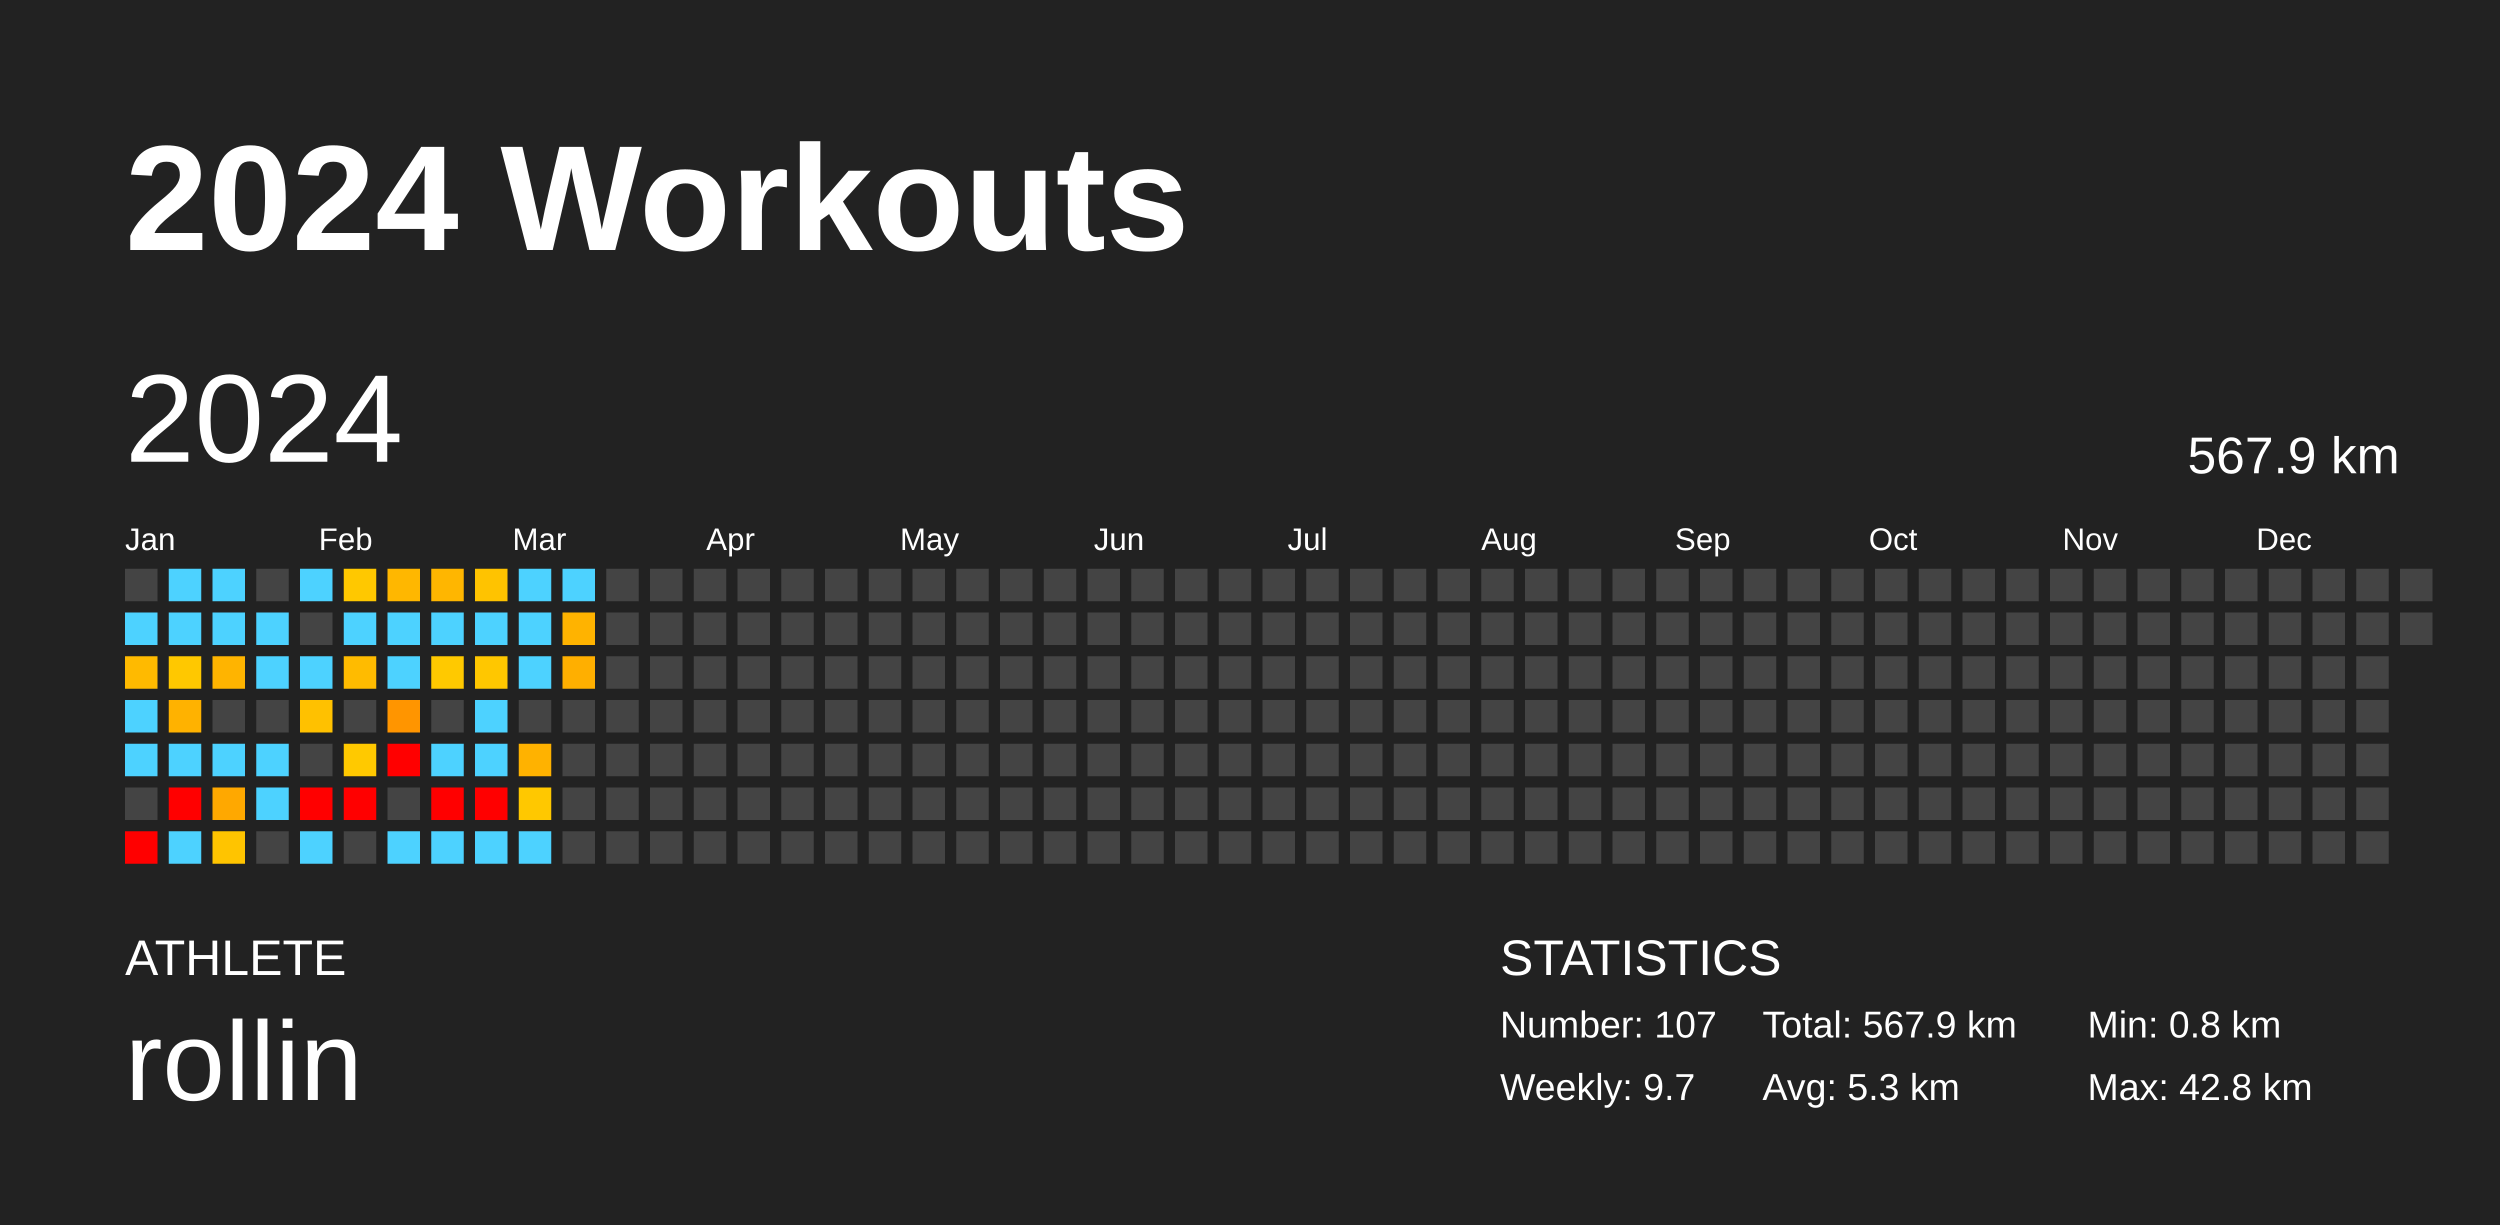
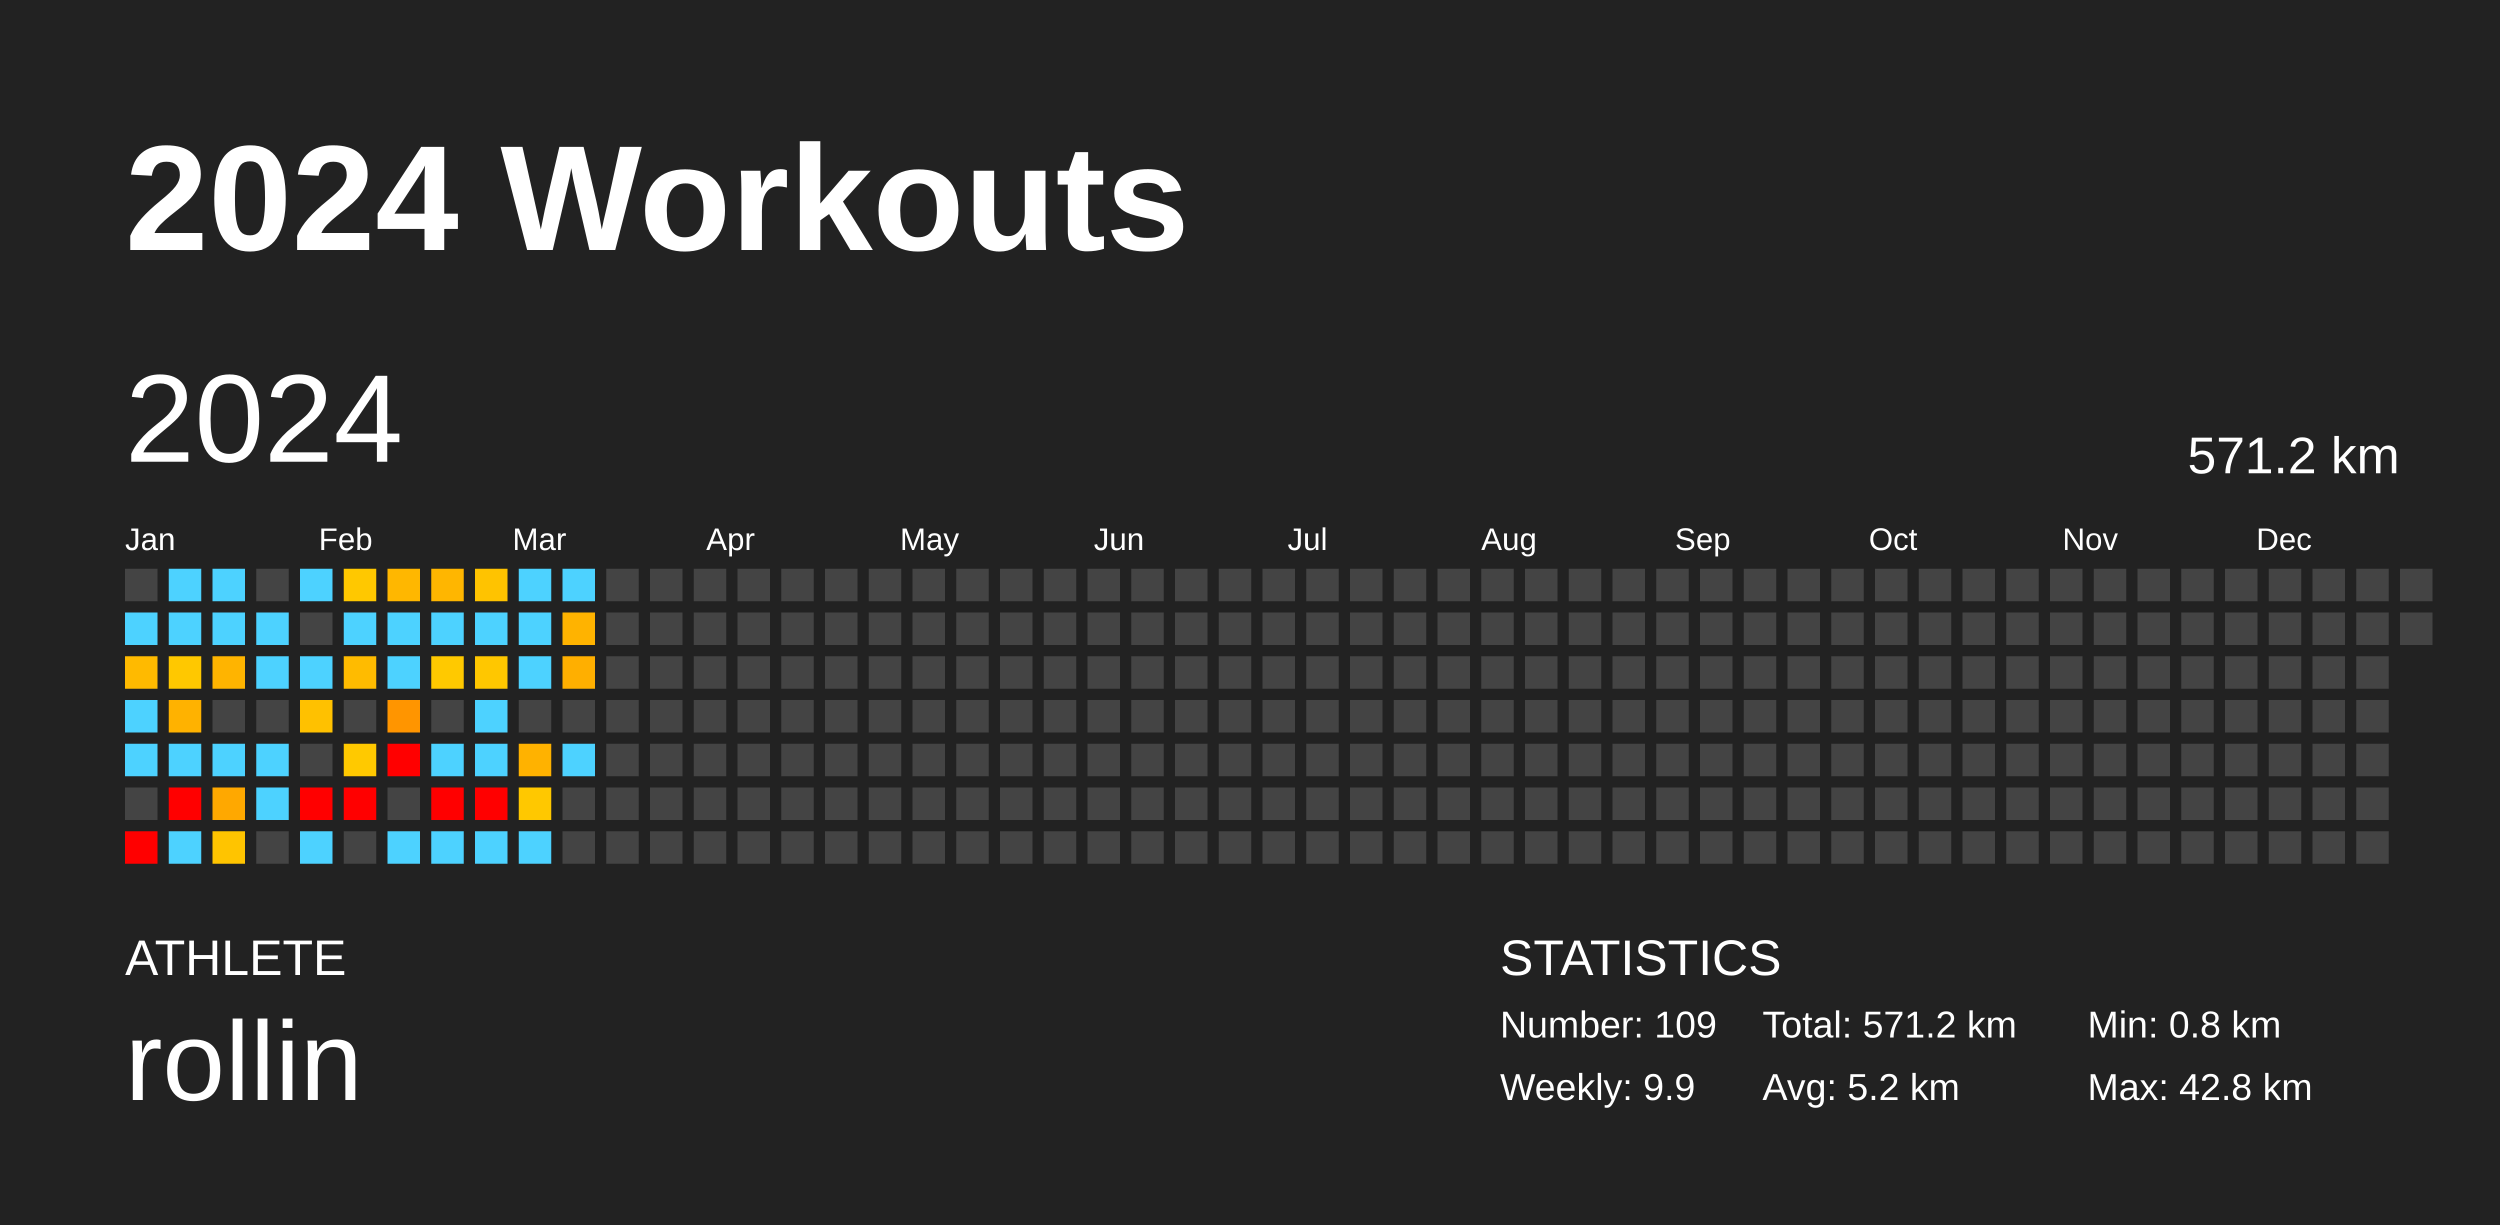
<svg xmlns="http://www.w3.org/2000/svg" baseProfile="full" height="98mm" version="1.1" viewBox="0,0,200,98" width="200mm">
  <defs />
  <rect fill="#222222" height="98" width="200" x="0" y="0" />
  <text fill="#FFFFFF" style="font-size:12px; font-family:Arial; font-weight:bold;" x="10" y="20">2024 Workouts</text>
  <text fill="#FFFFFF" style="font-size:4px; font-family:Arial" x="10" y="78">ATHLETE</text>
  <text fill="#FFFFFF" style="font-size:9px; font-family:Arial" x="10" y="88">rollin</text>
  <text fill="#FFFFFF" style="font-size:4px; font-family:Arial" x="120" y="78">STATISTICS</text>
-   <text fill="#FFFFFF" style="font-size:3px; font-family:Arial" x="120" y="83">Number: 107</text>
-   <text fill="#FFFFFF" style="font-size:3px; font-family:Arial" x="120" y="88">Weekly: 9.7</text>
-   <text fill="#FFFFFF" style="font-size:3px; font-family:Arial" x="141" y="83">Total: 567.9 km</text>
-   <text fill="#FFFFFF" style="font-size:3px; font-family:Arial" x="141" y="88">Avg: 5.3 km</text>
+   <text fill="#FFFFFF" style="font-size:3px; font-family:Arial" x="120" y="83">Number: 109</text>
+   <text fill="#FFFFFF" style="font-size:3px; font-family:Arial" x="120" y="88">Weekly: 9.9</text>
+   <text fill="#FFFFFF" style="font-size:3px; font-family:Arial" x="141" y="83">Total: 571.2 km</text>
+   <text fill="#FFFFFF" style="font-size:3px; font-family:Arial" x="141" y="88">Avg: 5.2 km</text>
  <text fill="#FFFFFF" style="font-size:3px; font-family:Arial" x="167" y="83">Min: 0.8 km</text>
  <text fill="#FFFFFF" style="font-size:3px; font-family:Arial" x="167" y="88">Max: 42.8 km</text>
  <text dominant-baseline="hanging" fill="#FFFFFF" style="font-size:10.0px; font-family:Arial;" x="10" y="30">2024</text>
-   <text dominant-baseline="hanging" fill="#FFFFFF" style="font-size:4.125px; font-family:Arial;" x="175" y="35">567.9 km</text>
+   <text dominant-baseline="hanging" fill="#FFFFFF" style="font-size:4.125px; font-family:Arial;" x="175" y="35">571.2 km</text>
  <text fill="#FFFFFF" style="font-size:2.5px; font-family:Arial" x="10.0" y="44">Jan</text>
  <text fill="#FFFFFF" style="font-size:2.5px; font-family:Arial" x="25.5" y="44">Feb</text>
  <text fill="#FFFFFF" style="font-size:2.5px; font-family:Arial" x="41.0" y="44">Mar</text>
  <text fill="#FFFFFF" style="font-size:2.5px; font-family:Arial" x="56.5" y="44">Apr</text>
  <text fill="#FFFFFF" style="font-size:2.5px; font-family:Arial" x="72.0" y="44">May</text>
  <text fill="#FFFFFF" style="font-size:2.5px; font-family:Arial" x="87.5" y="44">Jun</text>
  <text fill="#FFFFFF" style="font-size:2.5px; font-family:Arial" x="103.0" y="44">Jul</text>
  <text fill="#FFFFFF" style="font-size:2.5px; font-family:Arial" x="118.5" y="44">Aug</text>
  <text fill="#FFFFFF" style="font-size:2.5px; font-family:Arial" x="134.0" y="44">Sep</text>
  <text fill="#FFFFFF" style="font-size:2.5px; font-family:Arial" x="149.5" y="44">Oct</text>
  <text fill="#FFFFFF" style="font-size:2.5px; font-family:Arial" x="165.0" y="44">Nov</text>
  <text fill="#FFFFFF" style="font-size:2.5px; font-family:Arial" x="180.5" y="44">Dec</text>
  <rect fill="#444444" height="2.6" width="2.6" x="10.0" y="45.5" />
  <rect fill="#4dd2ff" height="2.6" width="2.6" x="10.0" y="49.0" />
  <rect fill="#ffba00" height="2.6" width="2.6" x="10.0" y="52.5" />
  <rect fill="#4dd2ff" height="2.6" width="2.6" x="10.0" y="56.0" />
  <rect fill="#4dd2ff" height="2.6" width="2.6" x="10.0" y="59.5" />
  <rect fill="#444444" height="2.6" width="2.6" x="10.0" y="63.0" />
  <rect fill="red" height="2.6" width="2.6" x="10.0" y="66.5" />
  <rect fill="#4dd2ff" height="2.6" width="2.6" x="13.5" y="45.5" />
  <rect fill="#4dd2ff" height="2.6" width="2.6" x="13.5" y="49.0" />
  <rect fill="#ffc800" height="2.6" width="2.6" x="13.5" y="52.5" />
  <rect fill="#ffb200" height="2.6" width="2.6" x="13.5" y="56.0" />
  <rect fill="#4dd2ff" height="2.6" width="2.6" x="13.5" y="59.5" />
  <rect fill="red" height="2.6" width="2.6" x="13.5" y="63.0" />
  <rect fill="#4dd2ff" height="2.6" width="2.6" x="13.5" y="66.5" />
  <rect fill="#4dd2ff" height="2.6" width="2.6" x="17.0" y="45.5" />
  <rect fill="#4dd2ff" height="2.6" width="2.6" x="17.0" y="49.0" />
  <rect fill="#ffb400" height="2.6" width="2.6" x="17.0" y="52.5" />
  <rect fill="#444444" height="2.6" width="2.6" x="17.0" y="56.0" />
  <rect fill="#4dd2ff" height="2.6" width="2.6" x="17.0" y="59.5" />
  <rect fill="#ffa800" height="2.6" width="2.6" x="17.0" y="63.0" />
  <rect fill="#ffc400" height="2.6" width="2.6" x="17.0" y="66.5" />
  <rect fill="#444444" height="2.6" width="2.6" x="20.5" y="45.5" />
  <rect fill="#4dd2ff" height="2.6" width="2.6" x="20.5" y="49.0" />
  <rect fill="#4dd2ff" height="2.6" width="2.6" x="20.5" y="52.5" />
  <rect fill="#444444" height="2.6" width="2.6" x="20.5" y="56.0" />
  <rect fill="#4dd2ff" height="2.6" width="2.6" x="20.5" y="59.5" />
  <rect fill="#4dd2ff" height="2.6" width="2.6" x="20.5" y="63.0" />
  <rect fill="#444444" height="2.6" width="2.6" x="20.5" y="66.5" />
  <rect fill="#4dd2ff" height="2.6" width="2.6" x="24.0" y="45.5" />
  <rect fill="#444444" height="2.6" width="2.6" x="24.0" y="49.0" />
  <rect fill="#4dd2ff" height="2.6" width="2.6" x="24.0" y="52.5" />
  <rect fill="#ffc100" height="2.6" width="2.6" x="24.0" y="56.0" />
  <rect fill="#444444" height="2.6" width="2.6" x="24.0" y="59.5" />
  <rect fill="red" height="2.6" width="2.6" x="24.0" y="63.0" />
  <rect fill="#4dd2ff" height="2.6" width="2.6" x="24.0" y="66.5" />
  <rect fill="#ffc800" height="2.6" width="2.6" x="27.5" y="45.5" />
  <rect fill="#4dd2ff" height="2.6" width="2.6" x="27.5" y="49.0" />
  <rect fill="#ffbb00" height="2.6" width="2.6" x="27.5" y="52.5" />
  <rect fill="#444444" height="2.6" width="2.6" x="27.5" y="56.0" />
  <rect fill="#ffc900" height="2.6" width="2.6" x="27.5" y="59.5" />
  <rect fill="red" height="2.6" width="2.6" x="27.5" y="63.0" />
  <rect fill="#444444" height="2.6" width="2.6" x="27.5" y="66.5" />
  <rect fill="#ffb700" height="2.6" width="2.6" x="31.0" y="45.5" />
  <rect fill="#4dd2ff" height="2.6" width="2.6" x="31.0" y="49.0" />
  <rect fill="#4dd2ff" height="2.6" width="2.6" x="31.0" y="52.5" />
  <rect fill="#ff9500" height="2.6" width="2.6" x="31.0" y="56.0" />
  <rect fill="red" height="2.6" width="2.6" x="31.0" y="59.5" />
  <rect fill="#444444" height="2.6" width="2.6" x="31.0" y="63.0" />
  <rect fill="#4dd2ff" height="2.6" width="2.6" x="31.0" y="66.5" />
  <rect fill="#ffb600" height="2.6" width="2.6" x="34.5" y="45.5" />
  <rect fill="#4dd2ff" height="2.6" width="2.6" x="34.5" y="49.0" />
  <rect fill="#ffc900" height="2.6" width="2.6" x="34.5" y="52.5" />
  <rect fill="#444444" height="2.6" width="2.6" x="34.5" y="56.0" />
  <rect fill="#4dd2ff" height="2.6" width="2.6" x="34.5" y="59.5" />
  <rect fill="red" height="2.6" width="2.6" x="34.5" y="63.0" />
  <rect fill="#4dd2ff" height="2.6" width="2.6" x="34.5" y="66.5" />
  <rect fill="#ffc300" height="2.6" width="2.6" x="38.0" y="45.5" />
  <rect fill="#4dd2ff" height="2.6" width="2.6" x="38.0" y="49.0" />
  <rect fill="#ffc700" height="2.6" width="2.6" x="38.0" y="52.5" />
  <rect fill="#4dd2ff" height="2.6" width="2.6" x="38.0" y="56.0" />
  <rect fill="#4dd2ff" height="2.6" width="2.6" x="38.0" y="59.5" />
  <rect fill="red" height="2.6" width="2.6" x="38.0" y="63.0" />
  <rect fill="#4dd2ff" height="2.6" width="2.6" x="38.0" y="66.5" />
  <rect fill="#4dd2ff" height="2.6" width="2.6" x="41.5" y="45.5" />
  <rect fill="#4dd2ff" height="2.6" width="2.6" x="41.5" y="49.0" />
  <rect fill="#4dd2ff" height="2.6" width="2.6" x="41.5" y="52.5" />
  <rect fill="#444444" height="2.6" width="2.6" x="41.5" y="56.0" />
  <rect fill="#ffb200" height="2.6" width="2.6" x="41.5" y="59.5" />
  <rect fill="#ffc800" height="2.6" width="2.6" x="41.5" y="63.0" />
  <rect fill="#4dd2ff" height="2.6" width="2.6" x="41.5" y="66.5" />
  <rect fill="#4dd2ff" height="2.6" width="2.6" x="45.0" y="45.5" />
  <rect fill="#ffb300" height="2.6" width="2.6" x="45.0" y="49.0" />
  <rect fill="#ffaf00" height="2.6" width="2.6" x="45.0" y="52.5" />
  <rect fill="#444444" height="2.6" width="2.6" x="45.0" y="56.0" />
-   <rect fill="#444444" height="2.6" width="2.6" x="45.0" y="59.5" />
+   <rect fill="#4dd2ff" height="2.6" width="2.6" x="45.0" y="59.5" />
  <rect fill="#444444" height="2.6" width="2.6" x="45.0" y="63.0" />
  <rect fill="#444444" height="2.6" width="2.6" x="45.0" y="66.5" />
  <rect fill="#444444" height="2.6" width="2.6" x="48.5" y="45.5" />
  <rect fill="#444444" height="2.6" width="2.6" x="48.5" y="49.0" />
  <rect fill="#444444" height="2.6" width="2.6" x="48.5" y="52.5" />
  <rect fill="#444444" height="2.6" width="2.6" x="48.5" y="56.0" />
  <rect fill="#444444" height="2.6" width="2.6" x="48.5" y="59.5" />
  <rect fill="#444444" height="2.6" width="2.6" x="48.5" y="63.0" />
  <rect fill="#444444" height="2.6" width="2.6" x="48.5" y="66.5" />
  <rect fill="#444444" height="2.6" width="2.6" x="52.0" y="45.5" />
  <rect fill="#444444" height="2.6" width="2.6" x="52.0" y="49.0" />
  <rect fill="#444444" height="2.6" width="2.6" x="52.0" y="52.5" />
  <rect fill="#444444" height="2.6" width="2.6" x="52.0" y="56.0" />
  <rect fill="#444444" height="2.6" width="2.6" x="52.0" y="59.5" />
  <rect fill="#444444" height="2.6" width="2.6" x="52.0" y="63.0" />
  <rect fill="#444444" height="2.6" width="2.6" x="52.0" y="66.5" />
  <rect fill="#444444" height="2.6" width="2.6" x="55.5" y="45.5" />
  <rect fill="#444444" height="2.6" width="2.6" x="55.5" y="49.0" />
  <rect fill="#444444" height="2.6" width="2.6" x="55.5" y="52.5" />
  <rect fill="#444444" height="2.6" width="2.6" x="55.5" y="56.0" />
  <rect fill="#444444" height="2.6" width="2.6" x="55.5" y="59.5" />
  <rect fill="#444444" height="2.6" width="2.6" x="55.5" y="63.0" />
  <rect fill="#444444" height="2.6" width="2.6" x="55.5" y="66.5" />
  <rect fill="#444444" height="2.6" width="2.6" x="59.0" y="45.5" />
  <rect fill="#444444" height="2.6" width="2.6" x="59.0" y="49.0" />
  <rect fill="#444444" height="2.6" width="2.6" x="59.0" y="52.5" />
  <rect fill="#444444" height="2.6" width="2.6" x="59.0" y="56.0" />
  <rect fill="#444444" height="2.6" width="2.6" x="59.0" y="59.5" />
  <rect fill="#444444" height="2.6" width="2.6" x="59.0" y="63.0" />
  <rect fill="#444444" height="2.6" width="2.6" x="59.0" y="66.5" />
  <rect fill="#444444" height="2.6" width="2.6" x="62.5" y="45.5" />
  <rect fill="#444444" height="2.6" width="2.6" x="62.5" y="49.0" />
  <rect fill="#444444" height="2.6" width="2.6" x="62.5" y="52.5" />
  <rect fill="#444444" height="2.6" width="2.6" x="62.5" y="56.0" />
  <rect fill="#444444" height="2.6" width="2.6" x="62.5" y="59.5" />
  <rect fill="#444444" height="2.6" width="2.6" x="62.5" y="63.0" />
  <rect fill="#444444" height="2.6" width="2.6" x="62.5" y="66.5" />
  <rect fill="#444444" height="2.6" width="2.6" x="66.0" y="45.5" />
  <rect fill="#444444" height="2.6" width="2.6" x="66.0" y="49.0" />
  <rect fill="#444444" height="2.6" width="2.6" x="66.0" y="52.5" />
  <rect fill="#444444" height="2.6" width="2.6" x="66.0" y="56.0" />
  <rect fill="#444444" height="2.6" width="2.6" x="66.0" y="59.5" />
  <rect fill="#444444" height="2.6" width="2.6" x="66.0" y="63.0" />
  <rect fill="#444444" height="2.6" width="2.6" x="66.0" y="66.5" />
  <rect fill="#444444" height="2.6" width="2.6" x="69.5" y="45.5" />
  <rect fill="#444444" height="2.6" width="2.6" x="69.5" y="49.0" />
  <rect fill="#444444" height="2.6" width="2.6" x="69.5" y="52.5" />
  <rect fill="#444444" height="2.6" width="2.6" x="69.5" y="56.0" />
  <rect fill="#444444" height="2.6" width="2.6" x="69.5" y="59.5" />
  <rect fill="#444444" height="2.6" width="2.6" x="69.5" y="63.0" />
  <rect fill="#444444" height="2.6" width="2.6" x="69.5" y="66.5" />
  <rect fill="#444444" height="2.6" width="2.6" x="73.0" y="45.5" />
  <rect fill="#444444" height="2.6" width="2.6" x="73.0" y="49.0" />
  <rect fill="#444444" height="2.6" width="2.6" x="73.0" y="52.5" />
  <rect fill="#444444" height="2.6" width="2.6" x="73.0" y="56.0" />
  <rect fill="#444444" height="2.6" width="2.6" x="73.0" y="59.5" />
  <rect fill="#444444" height="2.6" width="2.6" x="73.0" y="63.0" />
  <rect fill="#444444" height="2.6" width="2.6" x="73.0" y="66.5" />
  <rect fill="#444444" height="2.6" width="2.6" x="76.5" y="45.5" />
  <rect fill="#444444" height="2.6" width="2.6" x="76.5" y="49.0" />
  <rect fill="#444444" height="2.6" width="2.6" x="76.5" y="52.5" />
  <rect fill="#444444" height="2.6" width="2.6" x="76.5" y="56.0" />
  <rect fill="#444444" height="2.6" width="2.6" x="76.5" y="59.5" />
  <rect fill="#444444" height="2.6" width="2.6" x="76.5" y="63.0" />
  <rect fill="#444444" height="2.6" width="2.6" x="76.5" y="66.5" />
  <rect fill="#444444" height="2.6" width="2.6" x="80.0" y="45.5" />
  <rect fill="#444444" height="2.6" width="2.6" x="80.0" y="49.0" />
  <rect fill="#444444" height="2.6" width="2.6" x="80.0" y="52.5" />
  <rect fill="#444444" height="2.6" width="2.6" x="80.0" y="56.0" />
  <rect fill="#444444" height="2.6" width="2.6" x="80.0" y="59.5" />
  <rect fill="#444444" height="2.6" width="2.6" x="80.0" y="63.0" />
  <rect fill="#444444" height="2.6" width="2.6" x="80.0" y="66.5" />
  <rect fill="#444444" height="2.6" width="2.6" x="83.5" y="45.5" />
  <rect fill="#444444" height="2.6" width="2.6" x="83.5" y="49.0" />
  <rect fill="#444444" height="2.6" width="2.6" x="83.5" y="52.5" />
  <rect fill="#444444" height="2.6" width="2.6" x="83.5" y="56.0" />
  <rect fill="#444444" height="2.6" width="2.6" x="83.5" y="59.5" />
  <rect fill="#444444" height="2.6" width="2.6" x="83.5" y="63.0" />
  <rect fill="#444444" height="2.6" width="2.6" x="83.5" y="66.5" />
  <rect fill="#444444" height="2.6" width="2.6" x="87.0" y="45.5" />
  <rect fill="#444444" height="2.6" width="2.6" x="87.0" y="49.0" />
  <rect fill="#444444" height="2.6" width="2.6" x="87.0" y="52.5" />
  <rect fill="#444444" height="2.6" width="2.6" x="87.0" y="56.0" />
  <rect fill="#444444" height="2.6" width="2.6" x="87.0" y="59.5" />
  <rect fill="#444444" height="2.6" width="2.6" x="87.0" y="63.0" />
  <rect fill="#444444" height="2.6" width="2.6" x="87.0" y="66.5" />
  <rect fill="#444444" height="2.6" width="2.6" x="90.5" y="45.5" />
  <rect fill="#444444" height="2.6" width="2.6" x="90.5" y="49.0" />
  <rect fill="#444444" height="2.6" width="2.6" x="90.5" y="52.5" />
  <rect fill="#444444" height="2.6" width="2.6" x="90.5" y="56.0" />
  <rect fill="#444444" height="2.6" width="2.6" x="90.5" y="59.5" />
  <rect fill="#444444" height="2.6" width="2.6" x="90.5" y="63.0" />
  <rect fill="#444444" height="2.6" width="2.6" x="90.5" y="66.5" />
  <rect fill="#444444" height="2.6" width="2.6" x="94.0" y="45.5" />
  <rect fill="#444444" height="2.6" width="2.6" x="94.0" y="49.0" />
  <rect fill="#444444" height="2.6" width="2.6" x="94.0" y="52.5" />
  <rect fill="#444444" height="2.6" width="2.6" x="94.0" y="56.0" />
  <rect fill="#444444" height="2.6" width="2.6" x="94.0" y="59.5" />
  <rect fill="#444444" height="2.6" width="2.6" x="94.0" y="63.0" />
  <rect fill="#444444" height="2.6" width="2.6" x="94.0" y="66.5" />
  <rect fill="#444444" height="2.6" width="2.6" x="97.5" y="45.5" />
  <rect fill="#444444" height="2.6" width="2.6" x="97.5" y="49.0" />
  <rect fill="#444444" height="2.6" width="2.6" x="97.5" y="52.5" />
  <rect fill="#444444" height="2.6" width="2.6" x="97.5" y="56.0" />
  <rect fill="#444444" height="2.6" width="2.6" x="97.5" y="59.5" />
  <rect fill="#444444" height="2.6" width="2.6" x="97.5" y="63.0" />
  <rect fill="#444444" height="2.6" width="2.6" x="97.5" y="66.5" />
  <rect fill="#444444" height="2.6" width="2.6" x="101.0" y="45.5" />
  <rect fill="#444444" height="2.6" width="2.6" x="101.0" y="49.0" />
  <rect fill="#444444" height="2.6" width="2.6" x="101.0" y="52.5" />
  <rect fill="#444444" height="2.6" width="2.6" x="101.0" y="56.0" />
  <rect fill="#444444" height="2.6" width="2.6" x="101.0" y="59.5" />
  <rect fill="#444444" height="2.6" width="2.6" x="101.0" y="63.0" />
  <rect fill="#444444" height="2.6" width="2.6" x="101.0" y="66.5" />
  <rect fill="#444444" height="2.6" width="2.6" x="104.5" y="45.5" />
  <rect fill="#444444" height="2.6" width="2.6" x="104.5" y="49.0" />
  <rect fill="#444444" height="2.6" width="2.6" x="104.5" y="52.5" />
  <rect fill="#444444" height="2.6" width="2.6" x="104.5" y="56.0" />
  <rect fill="#444444" height="2.6" width="2.6" x="104.5" y="59.5" />
  <rect fill="#444444" height="2.6" width="2.6" x="104.5" y="63.0" />
  <rect fill="#444444" height="2.6" width="2.6" x="104.5" y="66.5" />
  <rect fill="#444444" height="2.6" width="2.6" x="108.0" y="45.5" />
  <rect fill="#444444" height="2.6" width="2.6" x="108.0" y="49.0" />
  <rect fill="#444444" height="2.6" width="2.6" x="108.0" y="52.5" />
  <rect fill="#444444" height="2.6" width="2.6" x="108.0" y="56.0" />
  <rect fill="#444444" height="2.6" width="2.6" x="108.0" y="59.5" />
  <rect fill="#444444" height="2.6" width="2.6" x="108.0" y="63.0" />
  <rect fill="#444444" height="2.6" width="2.6" x="108.0" y="66.5" />
  <rect fill="#444444" height="2.6" width="2.6" x="111.5" y="45.5" />
  <rect fill="#444444" height="2.6" width="2.6" x="111.5" y="49.0" />
  <rect fill="#444444" height="2.6" width="2.6" x="111.5" y="52.5" />
  <rect fill="#444444" height="2.6" width="2.6" x="111.5" y="56.0" />
  <rect fill="#444444" height="2.6" width="2.6" x="111.5" y="59.5" />
  <rect fill="#444444" height="2.6" width="2.6" x="111.5" y="63.0" />
  <rect fill="#444444" height="2.6" width="2.6" x="111.5" y="66.5" />
  <rect fill="#444444" height="2.6" width="2.6" x="115.0" y="45.5" />
  <rect fill="#444444" height="2.6" width="2.6" x="115.0" y="49.0" />
  <rect fill="#444444" height="2.6" width="2.6" x="115.0" y="52.5" />
  <rect fill="#444444" height="2.6" width="2.6" x="115.0" y="56.0" />
  <rect fill="#444444" height="2.6" width="2.6" x="115.0" y="59.5" />
  <rect fill="#444444" height="2.6" width="2.6" x="115.0" y="63.0" />
  <rect fill="#444444" height="2.6" width="2.6" x="115.0" y="66.5" />
  <rect fill="#444444" height="2.6" width="2.6" x="118.5" y="45.5" />
  <rect fill="#444444" height="2.6" width="2.6" x="118.5" y="49.0" />
  <rect fill="#444444" height="2.6" width="2.6" x="118.5" y="52.5" />
  <rect fill="#444444" height="2.6" width="2.6" x="118.5" y="56.0" />
  <rect fill="#444444" height="2.6" width="2.6" x="118.5" y="59.5" />
  <rect fill="#444444" height="2.6" width="2.6" x="118.5" y="63.0" />
  <rect fill="#444444" height="2.6" width="2.6" x="118.5" y="66.5" />
  <rect fill="#444444" height="2.6" width="2.6" x="122.0" y="45.5" />
  <rect fill="#444444" height="2.6" width="2.6" x="122.0" y="49.0" />
  <rect fill="#444444" height="2.6" width="2.6" x="122.0" y="52.5" />
  <rect fill="#444444" height="2.6" width="2.6" x="122.0" y="56.0" />
  <rect fill="#444444" height="2.6" width="2.6" x="122.0" y="59.5" />
  <rect fill="#444444" height="2.6" width="2.6" x="122.0" y="63.0" />
  <rect fill="#444444" height="2.6" width="2.6" x="122.0" y="66.5" />
  <rect fill="#444444" height="2.6" width="2.6" x="125.5" y="45.5" />
  <rect fill="#444444" height="2.6" width="2.6" x="125.5" y="49.0" />
  <rect fill="#444444" height="2.6" width="2.6" x="125.5" y="52.5" />
  <rect fill="#444444" height="2.6" width="2.6" x="125.5" y="56.0" />
  <rect fill="#444444" height="2.6" width="2.6" x="125.5" y="59.5" />
  <rect fill="#444444" height="2.6" width="2.6" x="125.5" y="63.0" />
  <rect fill="#444444" height="2.6" width="2.6" x="125.5" y="66.5" />
  <rect fill="#444444" height="2.6" width="2.6" x="129.0" y="45.5" />
  <rect fill="#444444" height="2.6" width="2.6" x="129.0" y="49.0" />
  <rect fill="#444444" height="2.6" width="2.6" x="129.0" y="52.5" />
  <rect fill="#444444" height="2.6" width="2.6" x="129.0" y="56.0" />
  <rect fill="#444444" height="2.6" width="2.6" x="129.0" y="59.5" />
  <rect fill="#444444" height="2.6" width="2.6" x="129.0" y="63.0" />
  <rect fill="#444444" height="2.6" width="2.6" x="129.0" y="66.5" />
  <rect fill="#444444" height="2.6" width="2.6" x="132.5" y="45.5" />
  <rect fill="#444444" height="2.6" width="2.6" x="132.5" y="49.0" />
  <rect fill="#444444" height="2.6" width="2.6" x="132.5" y="52.5" />
  <rect fill="#444444" height="2.6" width="2.6" x="132.5" y="56.0" />
  <rect fill="#444444" height="2.6" width="2.6" x="132.5" y="59.5" />
  <rect fill="#444444" height="2.6" width="2.6" x="132.5" y="63.0" />
  <rect fill="#444444" height="2.6" width="2.6" x="132.5" y="66.5" />
  <rect fill="#444444" height="2.6" width="2.6" x="136.0" y="45.5" />
  <rect fill="#444444" height="2.6" width="2.6" x="136.0" y="49.0" />
  <rect fill="#444444" height="2.6" width="2.6" x="136.0" y="52.5" />
  <rect fill="#444444" height="2.6" width="2.6" x="136.0" y="56.0" />
  <rect fill="#444444" height="2.6" width="2.6" x="136.0" y="59.5" />
  <rect fill="#444444" height="2.6" width="2.6" x="136.0" y="63.0" />
  <rect fill="#444444" height="2.6" width="2.6" x="136.0" y="66.5" />
  <rect fill="#444444" height="2.6" width="2.6" x="139.5" y="45.5" />
  <rect fill="#444444" height="2.6" width="2.6" x="139.5" y="49.0" />
  <rect fill="#444444" height="2.6" width="2.6" x="139.5" y="52.5" />
  <rect fill="#444444" height="2.6" width="2.6" x="139.5" y="56.0" />
  <rect fill="#444444" height="2.6" width="2.6" x="139.5" y="59.5" />
  <rect fill="#444444" height="2.6" width="2.6" x="139.5" y="63.0" />
  <rect fill="#444444" height="2.6" width="2.6" x="139.5" y="66.5" />
  <rect fill="#444444" height="2.6" width="2.6" x="143.0" y="45.5" />
  <rect fill="#444444" height="2.6" width="2.6" x="143.0" y="49.0" />
  <rect fill="#444444" height="2.6" width="2.6" x="143.0" y="52.5" />
  <rect fill="#444444" height="2.6" width="2.6" x="143.0" y="56.0" />
  <rect fill="#444444" height="2.6" width="2.6" x="143.0" y="59.5" />
  <rect fill="#444444" height="2.6" width="2.6" x="143.0" y="63.0" />
  <rect fill="#444444" height="2.6" width="2.6" x="143.0" y="66.5" />
  <rect fill="#444444" height="2.6" width="2.6" x="146.5" y="45.5" />
  <rect fill="#444444" height="2.6" width="2.6" x="146.5" y="49.0" />
  <rect fill="#444444" height="2.6" width="2.6" x="146.5" y="52.5" />
  <rect fill="#444444" height="2.6" width="2.6" x="146.5" y="56.0" />
  <rect fill="#444444" height="2.6" width="2.6" x="146.5" y="59.5" />
  <rect fill="#444444" height="2.6" width="2.6" x="146.5" y="63.0" />
  <rect fill="#444444" height="2.6" width="2.6" x="146.5" y="66.5" />
  <rect fill="#444444" height="2.6" width="2.6" x="150.0" y="45.5" />
  <rect fill="#444444" height="2.6" width="2.6" x="150.0" y="49.0" />
  <rect fill="#444444" height="2.6" width="2.6" x="150.0" y="52.5" />
  <rect fill="#444444" height="2.6" width="2.6" x="150.0" y="56.0" />
  <rect fill="#444444" height="2.6" width="2.6" x="150.0" y="59.5" />
  <rect fill="#444444" height="2.6" width="2.6" x="150.0" y="63.0" />
  <rect fill="#444444" height="2.6" width="2.6" x="150.0" y="66.5" />
  <rect fill="#444444" height="2.6" width="2.6" x="153.5" y="45.5" />
  <rect fill="#444444" height="2.6" width="2.6" x="153.5" y="49.0" />
  <rect fill="#444444" height="2.6" width="2.6" x="153.5" y="52.5" />
  <rect fill="#444444" height="2.6" width="2.6" x="153.5" y="56.0" />
  <rect fill="#444444" height="2.6" width="2.6" x="153.5" y="59.5" />
  <rect fill="#444444" height="2.6" width="2.6" x="153.5" y="63.0" />
  <rect fill="#444444" height="2.6" width="2.6" x="153.5" y="66.5" />
  <rect fill="#444444" height="2.6" width="2.6" x="157.0" y="45.5" />
  <rect fill="#444444" height="2.6" width="2.6" x="157.0" y="49.0" />
  <rect fill="#444444" height="2.6" width="2.6" x="157.0" y="52.5" />
  <rect fill="#444444" height="2.6" width="2.6" x="157.0" y="56.0" />
  <rect fill="#444444" height="2.6" width="2.6" x="157.0" y="59.5" />
  <rect fill="#444444" height="2.6" width="2.6" x="157.0" y="63.0" />
  <rect fill="#444444" height="2.6" width="2.6" x="157.0" y="66.5" />
  <rect fill="#444444" height="2.6" width="2.6" x="160.5" y="45.5" />
  <rect fill="#444444" height="2.6" width="2.6" x="160.5" y="49.0" />
  <rect fill="#444444" height="2.6" width="2.6" x="160.5" y="52.5" />
  <rect fill="#444444" height="2.6" width="2.6" x="160.5" y="56.0" />
  <rect fill="#444444" height="2.6" width="2.6" x="160.5" y="59.5" />
  <rect fill="#444444" height="2.6" width="2.6" x="160.5" y="63.0" />
  <rect fill="#444444" height="2.6" width="2.6" x="160.5" y="66.5" />
  <rect fill="#444444" height="2.6" width="2.6" x="164.0" y="45.5" />
  <rect fill="#444444" height="2.6" width="2.6" x="164.0" y="49.0" />
  <rect fill="#444444" height="2.6" width="2.6" x="164.0" y="52.5" />
  <rect fill="#444444" height="2.6" width="2.6" x="164.0" y="56.0" />
  <rect fill="#444444" height="2.6" width="2.6" x="164.0" y="59.5" />
  <rect fill="#444444" height="2.6" width="2.6" x="164.0" y="63.0" />
  <rect fill="#444444" height="2.6" width="2.6" x="164.0" y="66.5" />
  <rect fill="#444444" height="2.6" width="2.6" x="167.5" y="45.5" />
  <rect fill="#444444" height="2.6" width="2.6" x="167.5" y="49.0" />
  <rect fill="#444444" height="2.6" width="2.6" x="167.5" y="52.5" />
  <rect fill="#444444" height="2.6" width="2.6" x="167.5" y="56.0" />
  <rect fill="#444444" height="2.6" width="2.6" x="167.5" y="59.5" />
  <rect fill="#444444" height="2.6" width="2.6" x="167.5" y="63.0" />
  <rect fill="#444444" height="2.6" width="2.6" x="167.5" y="66.5" />
  <rect fill="#444444" height="2.6" width="2.6" x="171.0" y="45.5" />
  <rect fill="#444444" height="2.6" width="2.6" x="171.0" y="49.0" />
  <rect fill="#444444" height="2.6" width="2.6" x="171.0" y="52.5" />
  <rect fill="#444444" height="2.6" width="2.6" x="171.0" y="56.0" />
  <rect fill="#444444" height="2.6" width="2.6" x="171.0" y="59.5" />
  <rect fill="#444444" height="2.6" width="2.6" x="171.0" y="63.0" />
  <rect fill="#444444" height="2.6" width="2.6" x="171.0" y="66.5" />
  <rect fill="#444444" height="2.6" width="2.6" x="174.5" y="45.5" />
  <rect fill="#444444" height="2.6" width="2.6" x="174.5" y="49.0" />
  <rect fill="#444444" height="2.6" width="2.6" x="174.5" y="52.5" />
  <rect fill="#444444" height="2.6" width="2.6" x="174.5" y="56.0" />
  <rect fill="#444444" height="2.6" width="2.6" x="174.5" y="59.5" />
  <rect fill="#444444" height="2.6" width="2.6" x="174.5" y="63.0" />
  <rect fill="#444444" height="2.6" width="2.6" x="174.5" y="66.5" />
  <rect fill="#444444" height="2.6" width="2.6" x="178.0" y="45.5" />
  <rect fill="#444444" height="2.6" width="2.6" x="178.0" y="49.0" />
  <rect fill="#444444" height="2.6" width="2.6" x="178.0" y="52.5" />
  <rect fill="#444444" height="2.6" width="2.6" x="178.0" y="56.0" />
  <rect fill="#444444" height="2.6" width="2.6" x="178.0" y="59.5" />
  <rect fill="#444444" height="2.6" width="2.6" x="178.0" y="63.0" />
  <rect fill="#444444" height="2.6" width="2.6" x="178.0" y="66.5" />
  <rect fill="#444444" height="2.6" width="2.6" x="181.5" y="45.5" />
  <rect fill="#444444" height="2.6" width="2.6" x="181.5" y="49.0" />
  <rect fill="#444444" height="2.6" width="2.6" x="181.5" y="52.5" />
  <rect fill="#444444" height="2.6" width="2.6" x="181.5" y="56.0" />
  <rect fill="#444444" height="2.6" width="2.6" x="181.5" y="59.5" />
  <rect fill="#444444" height="2.6" width="2.6" x="181.5" y="63.0" />
  <rect fill="#444444" height="2.6" width="2.6" x="181.5" y="66.5" />
  <rect fill="#444444" height="2.6" width="2.6" x="185.0" y="45.5" />
  <rect fill="#444444" height="2.6" width="2.6" x="185.0" y="49.0" />
  <rect fill="#444444" height="2.6" width="2.6" x="185.0" y="52.5" />
  <rect fill="#444444" height="2.6" width="2.6" x="185.0" y="56.0" />
  <rect fill="#444444" height="2.6" width="2.6" x="185.0" y="59.5" />
  <rect fill="#444444" height="2.6" width="2.6" x="185.0" y="63.0" />
  <rect fill="#444444" height="2.6" width="2.6" x="185.0" y="66.5" />
  <rect fill="#444444" height="2.6" width="2.6" x="188.5" y="45.5" />
  <rect fill="#444444" height="2.6" width="2.6" x="188.5" y="49.0" />
  <rect fill="#444444" height="2.6" width="2.6" x="188.5" y="52.5" />
  <rect fill="#444444" height="2.6" width="2.6" x="188.5" y="56.0" />
  <rect fill="#444444" height="2.6" width="2.6" x="188.5" y="59.5" />
  <rect fill="#444444" height="2.6" width="2.6" x="188.5" y="63.0" />
  <rect fill="#444444" height="2.6" width="2.6" x="188.5" y="66.5" />
  <rect fill="#444444" height="2.6" width="2.6" x="192.0" y="45.5" />
  <rect fill="#444444" height="2.6" width="2.6" x="192.0" y="49.0" />
</svg>
